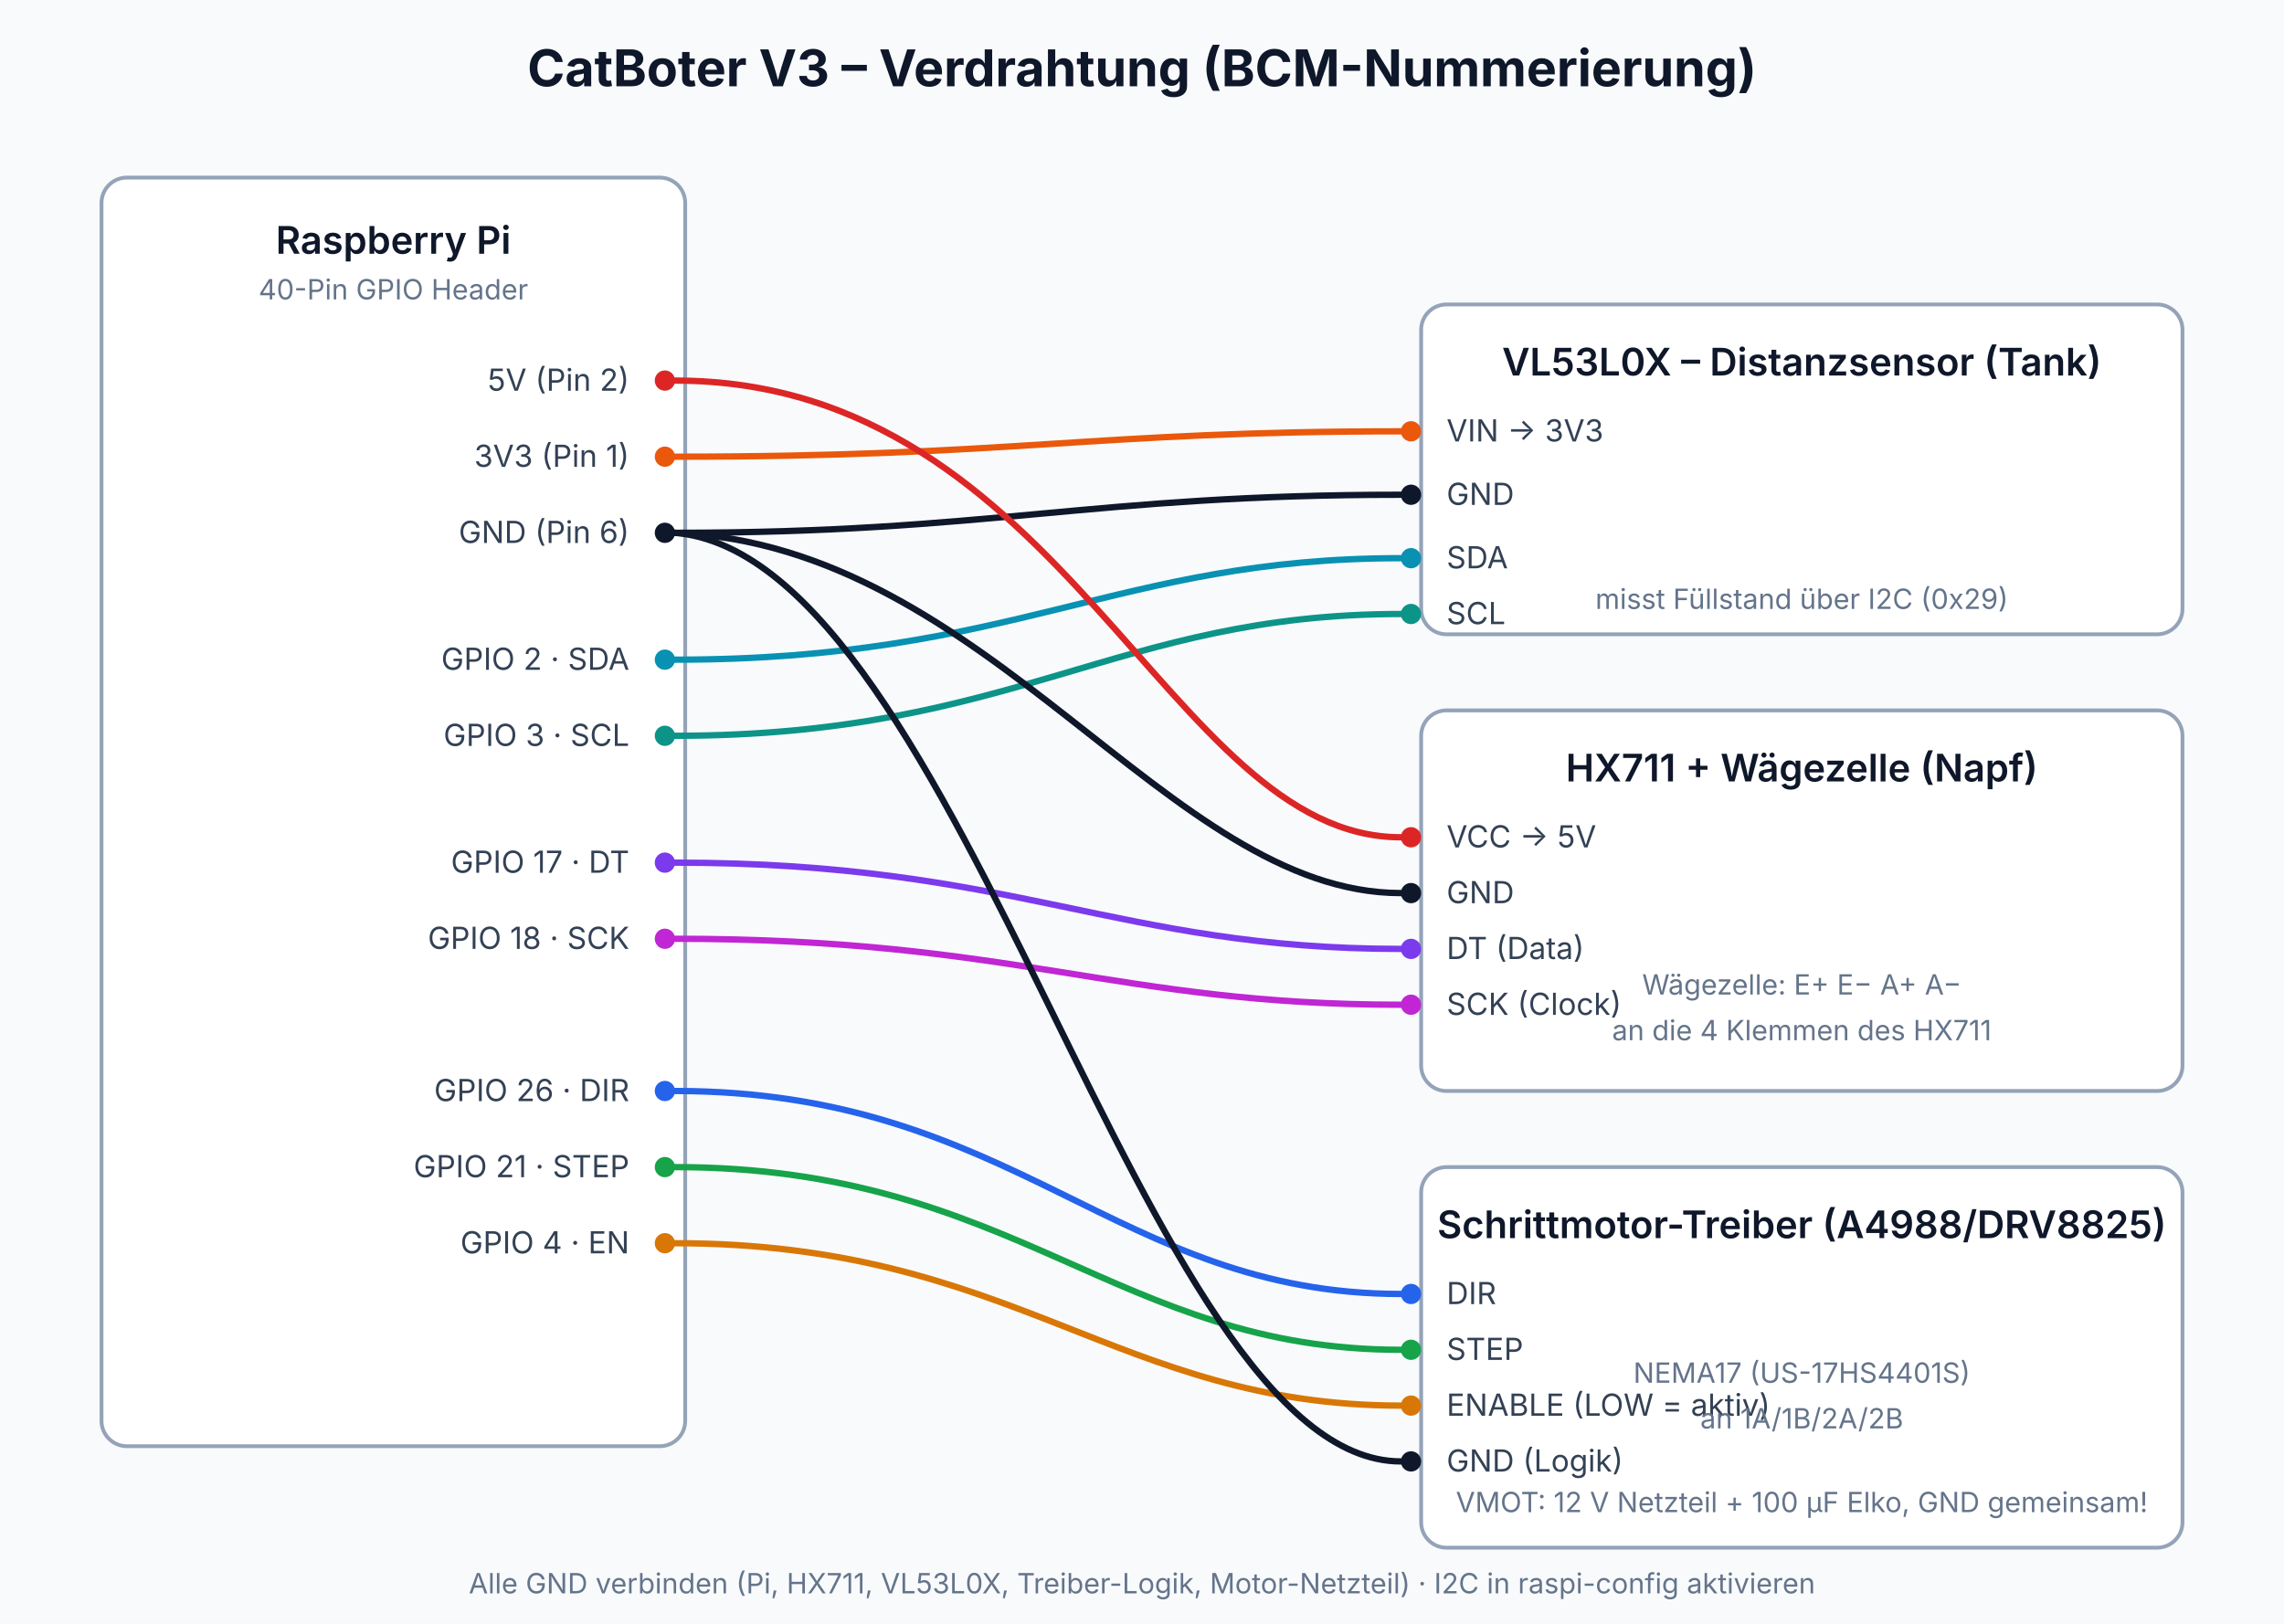
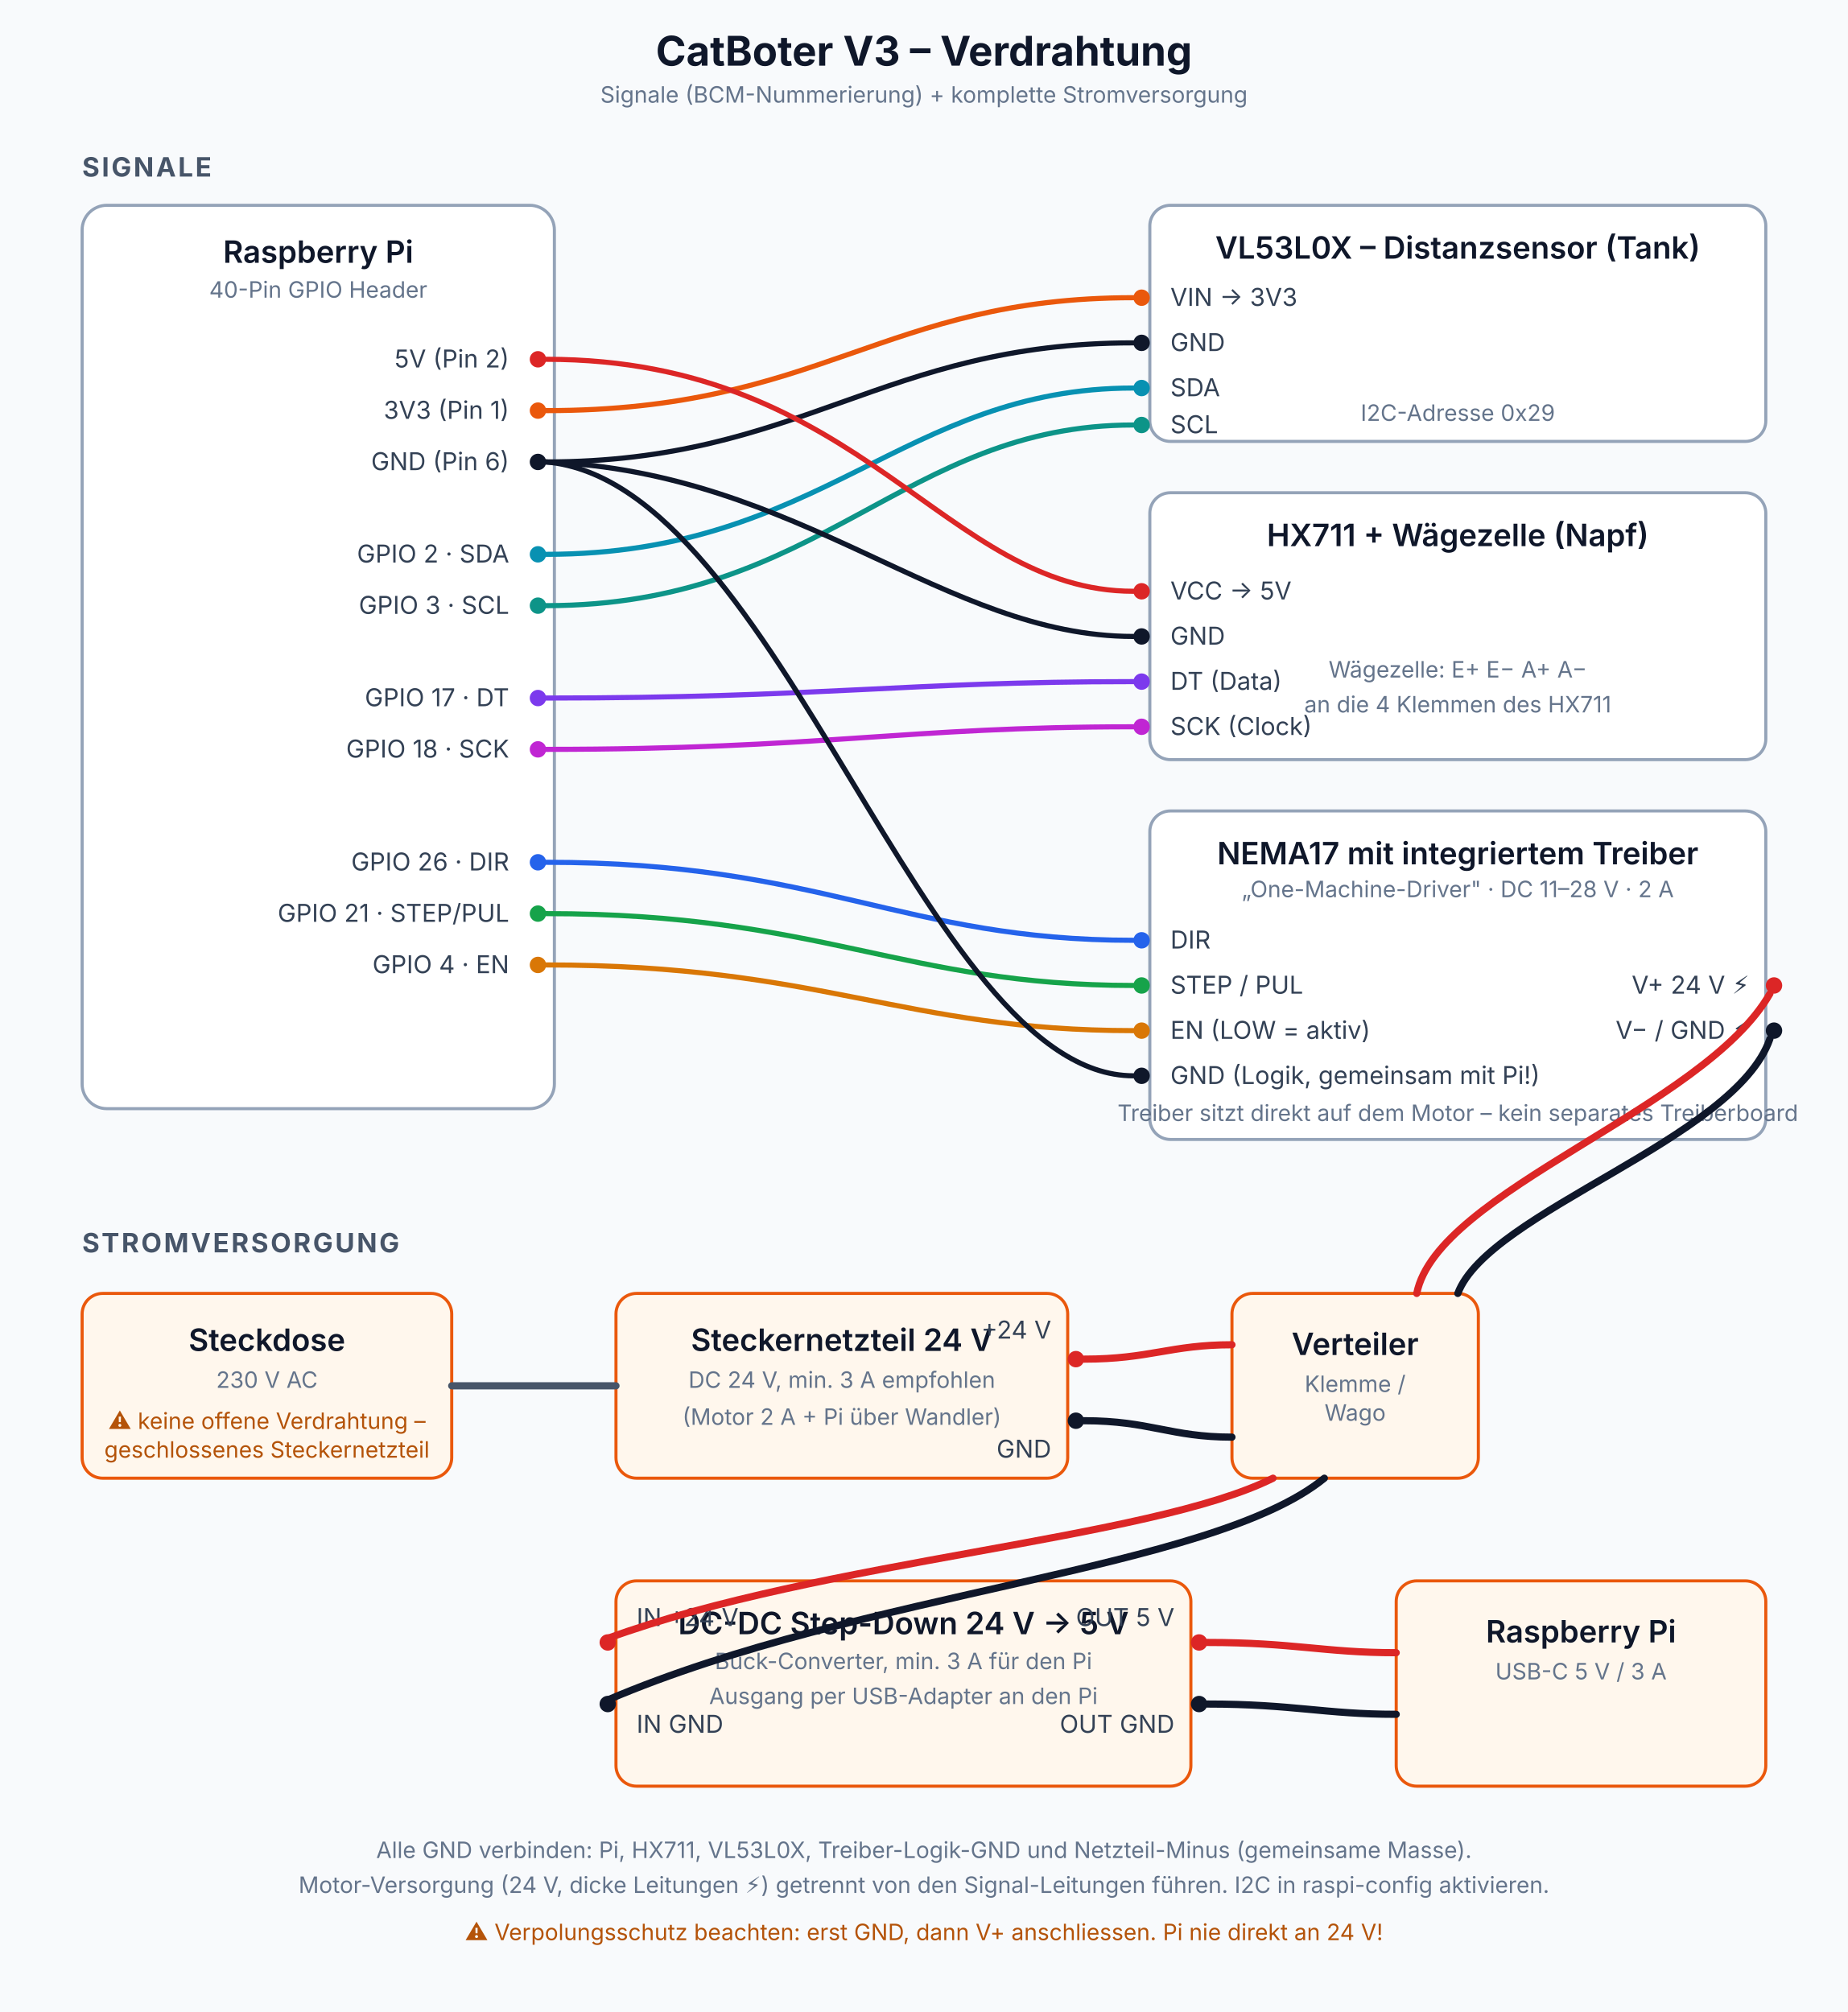
- <svg xmlns="http://www.w3.org/2000/svg" viewBox="0 0 900 640" font-family="system-ui, -apple-system, 'Segoe UI', sans-serif">
+ <svg xmlns="http://www.w3.org/2000/svg" viewBox="0 0 900 980" font-family="system-ui, -apple-system, 'Segoe UI', sans-serif">
  <defs>
    <style>
-       .box { fill: #ffffff; stroke: #94a3b8; stroke-width: 1.5; rx: 10; }
+       .box { fill: #ffffff; stroke: #94a3b8; stroke-width: 1.5; }
+       .power { fill: #fff7ed; stroke: #ea580c; stroke-width: 1.5; }
      .title { font-size: 15px; font-weight: 600; fill: #0f172a; }
+       .sub { font-size: 11px; fill: #64748b; }
      .pin { font-size: 12px; fill: #334155; }
      .pinR { font-size: 12px; fill: #334155; text-anchor: end; }
      .lbl { font-size: 11px; fill: #64748b; }
+       .sect { font-size: 13px; font-weight: 700; fill: #475569; letter-spacing: 0.08em; }
      .wire { fill: none; stroke-width: 2.5; stroke-linecap: round; }
-       .wlbl { font-size: 10.5px; font-weight: 600; }
+       .pwire { fill: none; stroke-width: 3.5; stroke-linecap: round; }
+       .warn { font-size: 11px; fill: #b45309; }
    </style>
  </defs>
-   <rect width="900" height="640" fill="#f8fafc" />
-   <text x="450" y="34" text-anchor="middle" font-size="20" font-weight="700" fill="#0f172a">CatBoter V3 – Verdrahtung (BCM-Nummerierung)</text>
-   <rect x="40" y="70" width="230" height="500" class="box" rx="12" />
-   <text x="155" y="100" text-anchor="middle" class="title">Raspberry Pi</text>
-   <text x="155" y="118" text-anchor="middle" class="lbl">40-Pin GPIO Header</text>
+   <rect width="900" height="980" fill="#f8fafc" />
+   <text x="450" y="32" text-anchor="middle" font-size="20" font-weight="700" fill="#0f172a">CatBoter V3 – Verdrahtung</text>
+   <text x="450" y="50" text-anchor="middle" class="sub">Signale (BCM-Nummerierung) + komplette Stromversorgung</text>
+   <text x="40" y="86" class="sect">SIGNALE</text>
+   <rect x="40" y="100" width="230" height="440" class="box" rx="12" />
+   <text x="155" y="128" text-anchor="middle" class="title">Raspberry Pi</text>
+   <text x="155" y="145" text-anchor="middle" class="lbl">40-Pin GPIO Header</text>
  <g>
-     <circle cx="262" cy="150" r="4" fill="#dc2626" />
-     <text x="248" y="154" class="pinR">5V (Pin 2)</text>
-     <circle cx="262" cy="180" r="4" fill="#ea580c" />
-     <text x="248" y="184" class="pinR">3V3 (Pin 1)</text>
-     <circle cx="262" cy="210" r="4" fill="#0f172a" />
-     <text x="248" y="214" class="pinR">GND (Pin 6)</text>
-     <circle cx="262" cy="260" r="4" fill="#0891b2" />
-     <text x="248" y="264" class="pinR">GPIO 2 · SDA</text>
-     <circle cx="262" cy="290" r="4" fill="#0d9488" />
-     <text x="248" y="294" class="pinR">GPIO 3 · SCL</text>
+     <circle cx="262" cy="175" r="4" fill="#dc2626" />
+     <text x="248" y="179" class="pinR">5V (Pin 2)</text>
+     <circle cx="262" cy="200" r="4" fill="#ea580c" />
+     <text x="248" y="204" class="pinR">3V3 (Pin 1)</text>
+     <circle cx="262" cy="225" r="4" fill="#0f172a" />
+     <text x="248" y="229" class="pinR">GND (Pin 6)</text>
+     <circle cx="262" cy="270" r="4" fill="#0891b2" />
+     <text x="248" y="274" class="pinR">GPIO 2 · SDA</text>
+     <circle cx="262" cy="295" r="4" fill="#0d9488" />
+     <text x="248" y="299" class="pinR">GPIO 3 · SCL</text>
    <circle cx="262" cy="340" r="4" fill="#7c3aed" />
    <text x="248" y="344" class="pinR">GPIO 17 · DT</text>
-     <circle cx="262" cy="370" r="4" fill="#c026d3" />
-     <text x="248" y="374" class="pinR">GPIO 18 · SCK</text>
-     <circle cx="262" cy="430" r="4" fill="#2563eb" />
-     <text x="248" y="434" class="pinR">GPIO 26 · DIR</text>
-     <circle cx="262" cy="460" r="4" fill="#16a34a" />
-     <text x="248" y="464" class="pinR">GPIO 21 · STEP</text>
-     <circle cx="262" cy="490" r="4" fill="#d97706" />
-     <text x="248" y="494" class="pinR">GPIO 4 · EN</text>
+     <circle cx="262" cy="365" r="4" fill="#c026d3" />
+     <text x="248" y="369" class="pinR">GPIO 18 · SCK</text>
+     <circle cx="262" cy="420" r="4" fill="#2563eb" />
+     <text x="248" y="424" class="pinR">GPIO 26 · DIR</text>
+     <circle cx="262" cy="445" r="4" fill="#16a34a" />
+     <text x="248" y="449" class="pinR">GPIO 21 · STEP/PUL</text>
+     <circle cx="262" cy="470" r="4" fill="#d97706" />
+     <text x="248" y="474" class="pinR">GPIO 4 · EN</text>
  </g>
-   <rect x="560" y="120" width="300" height="130" class="box" />
-   <text x="710" y="148" text-anchor="middle" class="title">VL53L0X – Distanzsensor (Tank)</text>
+   <rect x="560" y="100" width="300" height="115" class="box" rx="10" />
+   <text x="710" y="126" text-anchor="middle" class="title">VL53L0X – Distanzsensor (Tank)</text>
  <g>
-     <circle cx="556" cy="170" r="4" fill="#ea580c" />
-     <text x="570" y="174" class="pin">VIN → 3V3</text>
-     <circle cx="556" cy="195" r="4" fill="#0f172a" />
-     <text x="570" y="199" class="pin">GND</text>
-     <circle cx="556" cy="220" r="4" fill="#0891b2" />
-     <text x="570" y="224" class="pin">SDA</text>
-     <circle cx="556" cy="242" r="4" fill="#0d9488" />
-     <text x="570" y="246" class="pin">SCL</text>
+     <circle cx="556" cy="145" r="4" fill="#ea580c" />
+     <text x="570" y="149" class="pin">VIN → 3V3</text>
+     <circle cx="556" cy="167" r="4" fill="#0f172a" />
+     <text x="570" y="171" class="pin">GND</text>
+     <circle cx="556" cy="189" r="4" fill="#0891b2" />
+     <text x="570" y="193" class="pin">SDA</text>
+     <circle cx="556" cy="207" r="4" fill="#0d9488" />
+     <text x="570" y="211" class="pin">SCL</text>
  </g>
-   <text x="710" y="240" text-anchor="middle" class="lbl">misst Füllstand über I2C (0x29)</text>
-   <rect x="560" y="280" width="300" height="150" class="box" />
-   <text x="710" y="308" text-anchor="middle" class="title">HX711 + Wägezelle (Napf)</text>
+   <text x="710" y="205" text-anchor="middle" class="lbl">I2C-Adresse 0x29</text>
+   <rect x="560" y="240" width="300" height="130" class="box" rx="10" />
+   <text x="710" y="266" text-anchor="middle" class="title">HX711 + Wägezelle (Napf)</text>
  <g>
-     <circle cx="556" cy="330" r="4" fill="#dc2626" />
-     <text x="570" y="334" class="pin">VCC → 5V</text>
-     <circle cx="556" cy="352" r="4" fill="#0f172a" />
-     <text x="570" y="356" class="pin">GND</text>
-     <circle cx="556" cy="374" r="4" fill="#7c3aed" />
-     <text x="570" y="378" class="pin">DT (Data)</text>
-     <circle cx="556" cy="396" r="4" fill="#c026d3" />
-     <text x="570" y="400" class="pin">SCK (Clock)</text>
+     <circle cx="556" cy="288" r="4" fill="#dc2626" />
+     <text x="570" y="292" class="pin">VCC → 5V</text>
+     <circle cx="556" cy="310" r="4" fill="#0f172a" />
+     <text x="570" y="314" class="pin">GND</text>
+     <circle cx="556" cy="332" r="4" fill="#7c3aed" />
+     <text x="570" y="336" class="pin">DT (Data)</text>
+     <circle cx="556" cy="354" r="4" fill="#c026d3" />
+     <text x="570" y="358" class="pin">SCK (Clock)</text>
  </g>
-   <text x="710" y="392" text-anchor="middle" class="lbl">Wägezelle: E+ E− A+ A−</text>
-   <text x="710" y="410" text-anchor="middle" class="lbl">an die 4 Klemmen des HX711</text>
-   <rect x="560" y="460" width="300" height="150" class="box" />
-   <text x="710" y="488" text-anchor="middle" class="title">Schrittmotor-Treiber (A4988/DRV8825)</text>
+   <text x="710" y="330" text-anchor="middle" class="lbl">Wägezelle: E+ E− A+ A−</text>
+   <text x="710" y="347" text-anchor="middle" class="lbl">an die 4 Klemmen des HX711</text>
+   <rect x="560" y="395" width="300" height="160" class="box" rx="10" />
+   <text x="710" y="421" text-anchor="middle" class="title">NEMA17 mit integriertem Treiber</text>
+   <text x="710" y="437" text-anchor="middle" class="sub">„One-Machine-Driver" · DC 11–28 V · 2 A</text>
  <g>
-     <circle cx="556" cy="510" r="4" fill="#2563eb" />
-     <text x="570" y="514" class="pin">DIR</text>
-     <circle cx="556" cy="532" r="4" fill="#16a34a" />
-     <text x="570" y="536" class="pin">STEP</text>
-     <circle cx="556" cy="554" r="4" fill="#d97706" />
-     <text x="570" y="558" class="pin">ENABLE (LOW = aktiv)</text>
-     <circle cx="556" cy="576" r="4" fill="#0f172a" />
-     <text x="570" y="580" class="pin">GND (Logik)</text>
+     <circle cx="556" cy="458" r="4" fill="#2563eb" />
+     <text x="570" y="462" class="pin">DIR</text>
+     <circle cx="556" cy="480" r="4" fill="#16a34a" />
+     <text x="570" y="484" class="pin">STEP / PUL</text>
+     <circle cx="556" cy="502" r="4" fill="#d97706" />
+     <text x="570" y="506" class="pin">EN (LOW = aktiv)</text>
+     <circle cx="556" cy="524" r="4" fill="#0f172a" />
+     <text x="570" y="528" class="pin">GND (Logik, gemeinsam mit Pi!)</text>
  </g>
-   <text x="710" y="545" text-anchor="middle" class="lbl">NEMA17 (US-17HS4401S)</text>
-   <text x="710" y="563" text-anchor="middle" class="lbl">an 1A/1B/2A/2B</text>
-   <text x="710" y="596" text-anchor="middle" class="lbl">VMOT: 12 V Netzteil + 100 µF Elko, GND gemeinsam!</text>
-   <path class="wire" stroke="#ea580c" d="M266 180 C 400 180, 430 170, 552 170" />
-   <path class="wire" stroke="#0f172a" d="M266 210 C 390 210, 430 195, 552 195" />
-   <path class="wire" stroke="#0891b2" d="M266 260 C 400 260, 440 220, 552 220" />
-   <path class="wire" stroke="#0d9488" d="M266 290 C 400 290, 440 242, 552 242" />
-   <path class="wire" stroke="#dc2626" d="M266 150 C 420 150, 460 330, 552 330" />
-   <path class="wire" stroke="#0f172a" d="M266 210 C 390 215, 460 352, 552 352" />
-   <path class="wire" stroke="#7c3aed" d="M266 340 C 400 340, 440 374, 552 374" />
-   <path class="wire" stroke="#c026d3" d="M266 370 C 400 370, 440 396, 552 396" />
-   <path class="wire" stroke="#2563eb" d="M266 430 C 400 430, 440 510, 552 510" />
-   <path class="wire" stroke="#16a34a" d="M266 460 C 400 460, 440 532, 552 532" />
-   <path class="wire" stroke="#d97706" d="M266 490 C 400 490, 440 554, 552 554" />
-   <path class="wire" stroke="#0f172a" d="M266 210 C 380 220, 450 576, 552 576" />
-   <text x="450" y="628" text-anchor="middle" class="lbl">Alle GND verbinden (Pi, HX711, VL53L0X, Treiber-Logik, Motor-Netzteil) · I2C in raspi-config aktivieren</text>
+   <g>
+     <circle cx="864" cy="480" r="4" fill="#dc2626" />
+     <text x="852" y="484" class="pinR">V+ 24 V ⚡</text>
+     <circle cx="864" cy="502" r="4" fill="#0f172a" />
+     <text x="852" y="506" class="pinR">V− / GND ⚡</text>
+   </g>
+   <text x="710" y="546" text-anchor="middle" class="lbl">Treiber sitzt direkt auf dem Motor – kein separates Treiberboard</text>
+   <path class="wire" stroke="#ea580c" d="M266 200 C 400 200, 430 145, 552 145" />
+   <path class="wire" stroke="#0f172a" d="M266 225 C 390 225, 430 167, 552 167" />
+   <path class="wire" stroke="#0891b2" d="M266 270 C 400 270, 440 189, 552 189" />
+   <path class="wire" stroke="#0d9488" d="M266 295 C 400 295, 440 207, 552 207" />
+   <path class="wire" stroke="#dc2626" d="M266 175 C 420 175, 460 288, 552 288" />
+   <path class="wire" stroke="#0f172a" d="M266 225 C 390 230, 460 310, 552 310" />
+   <path class="wire" stroke="#7c3aed" d="M266 340 C 400 340, 440 332, 552 332" />
+   <path class="wire" stroke="#c026d3" d="M266 365 C 400 365, 440 354, 552 354" />
+   <path class="wire" stroke="#2563eb" d="M266 420 C 400 420, 440 458, 552 458" />
+   <path class="wire" stroke="#16a34a" d="M266 445 C 400 445, 440 480, 552 480" />
+   <path class="wire" stroke="#d97706" d="M266 470 C 400 470, 440 502, 552 502" />
+   <path class="wire" stroke="#0f172a" d="M266 225 C 380 235, 450 524, 552 524" />
+   <text x="40" y="610" class="sect">STROMVERSORGUNG</text>
+   <rect x="40" y="630" width="180" height="90" class="power" rx="10" />
+   <text x="130" y="658" text-anchor="middle" class="title">Steckdose</text>
+   <text x="130" y="676" text-anchor="middle" class="lbl">230 V AC</text>
+   <text x="130" y="696" text-anchor="middle" class="warn">⚠ keine offene Verdrahtung –</text>
+   <text x="130" y="710" text-anchor="middle" class="warn">geschlossenes Steckernetzteil</text>
+   <rect x="300" y="630" width="220" height="90" class="power" rx="10" />
+   <text x="410" y="658" text-anchor="middle" class="title">Steckernetzteil 24 V</text>
+   <text x="410" y="676" text-anchor="middle" class="lbl">DC 24 V, min. 3 A empfohlen</text>
+   <text x="410" y="694" text-anchor="middle" class="lbl">(Motor 2 A + Pi über Wandler)</text>
+   <circle cx="524" cy="662" r="4" fill="#dc2626" />
+   <text x="512" y="652" class="pinR">+24 V</text>
+   <circle cx="524" cy="692" r="4" fill="#0f172a" />
+   <text x="512" y="710" class="pinR">GND</text>
+   <rect x="600" y="630" width="120" height="90" class="power" rx="10" />
+   <text x="660" y="660" text-anchor="middle" class="title">Verteiler</text>
+   <text x="660" y="678" text-anchor="middle" class="lbl">Klemme /</text>
+   <text x="660" y="692" text-anchor="middle" class="lbl">Wago</text>
+   <rect x="300" y="770" width="280" height="100" class="power" rx="10" />
+   <text x="440" y="796" text-anchor="middle" class="title">DC-DC Step-Down 24 V → 5 V</text>
+   <text x="440" y="813" text-anchor="middle" class="lbl">Buck-Converter, min. 3 A für den Pi</text>
+   <text x="440" y="830" text-anchor="middle" class="lbl">Ausgang per USB-Adapter an den Pi</text>
+   <circle cx="296" cy="800" r="4" fill="#dc2626" />
+   <text x="310" y="792" class="pin">IN +24 V</text>
+   <circle cx="296" cy="830" r="4" fill="#0f172a" />
+   <text x="310" y="844" class="pin">IN GND</text>
+   <circle cx="584" cy="800" r="4" fill="#dc2626" />
+   <text x="572" y="792" class="pinR">OUT 5 V</text>
+   <circle cx="584" cy="830" r="4" fill="#0f172a" />
+   <text x="572" y="844" class="pinR">OUT GND</text>
+   <rect x="680" y="770" width="180" height="100" class="power" rx="10" />
+   <text x="770" y="800" text-anchor="middle" class="title">Raspberry Pi</text>
+   <text x="770" y="818" text-anchor="middle" class="lbl">USB-C 5 V / 3 A</text>
+   <path class="pwire" stroke="#475569" d="M220 675 L 300 675" />
+   <path class="pwire" stroke="#dc2626" d="M528 662 C 560 662, 570 655, 600 655" />
+   <path class="pwire" stroke="#0f172a" d="M528 692 C 560 692, 570 700, 600 700" />
+   <path class="pwire" stroke="#dc2626" d="M690 630 C 700 580, 830 540, 862 484" />
+   <path class="pwire" stroke="#0f172a" d="M710 630 C 725 590, 845 555, 862 506" />
+   <path class="pwire" stroke="#dc2626" d="M620 720 C 560 750, 400 760, 296 798" />
+   <path class="pwire" stroke="#0f172a" d="M645 720 C 590 765, 420 775, 296 828" />
+   <path class="pwire" stroke="#dc2626" d="M588 800 C 630 800, 645 805, 680 805" />
+   <path class="pwire" stroke="#0f172a" d="M588 830 C 630 830, 645 835, 680 835" />
+   <text x="450" y="905" text-anchor="middle" class="lbl">Alle GND verbinden: Pi, HX711, VL53L0X, Treiber-Logik-GND und Netzteil-Minus (gemeinsame Masse).</text>
+   <text x="450" y="922" text-anchor="middle" class="lbl">Motor-Versorgung (24 V, dicke Leitungen ⚡) getrennt von den Signal-Leitungen führen. I2C in raspi-config aktivieren.</text>
+   <text x="450" y="945" text-anchor="middle" class="warn">⚠ Verpolungsschutz beachten: erst GND, dann V+ anschliessen. Pi nie direkt an 24 V!</text>
</svg>
